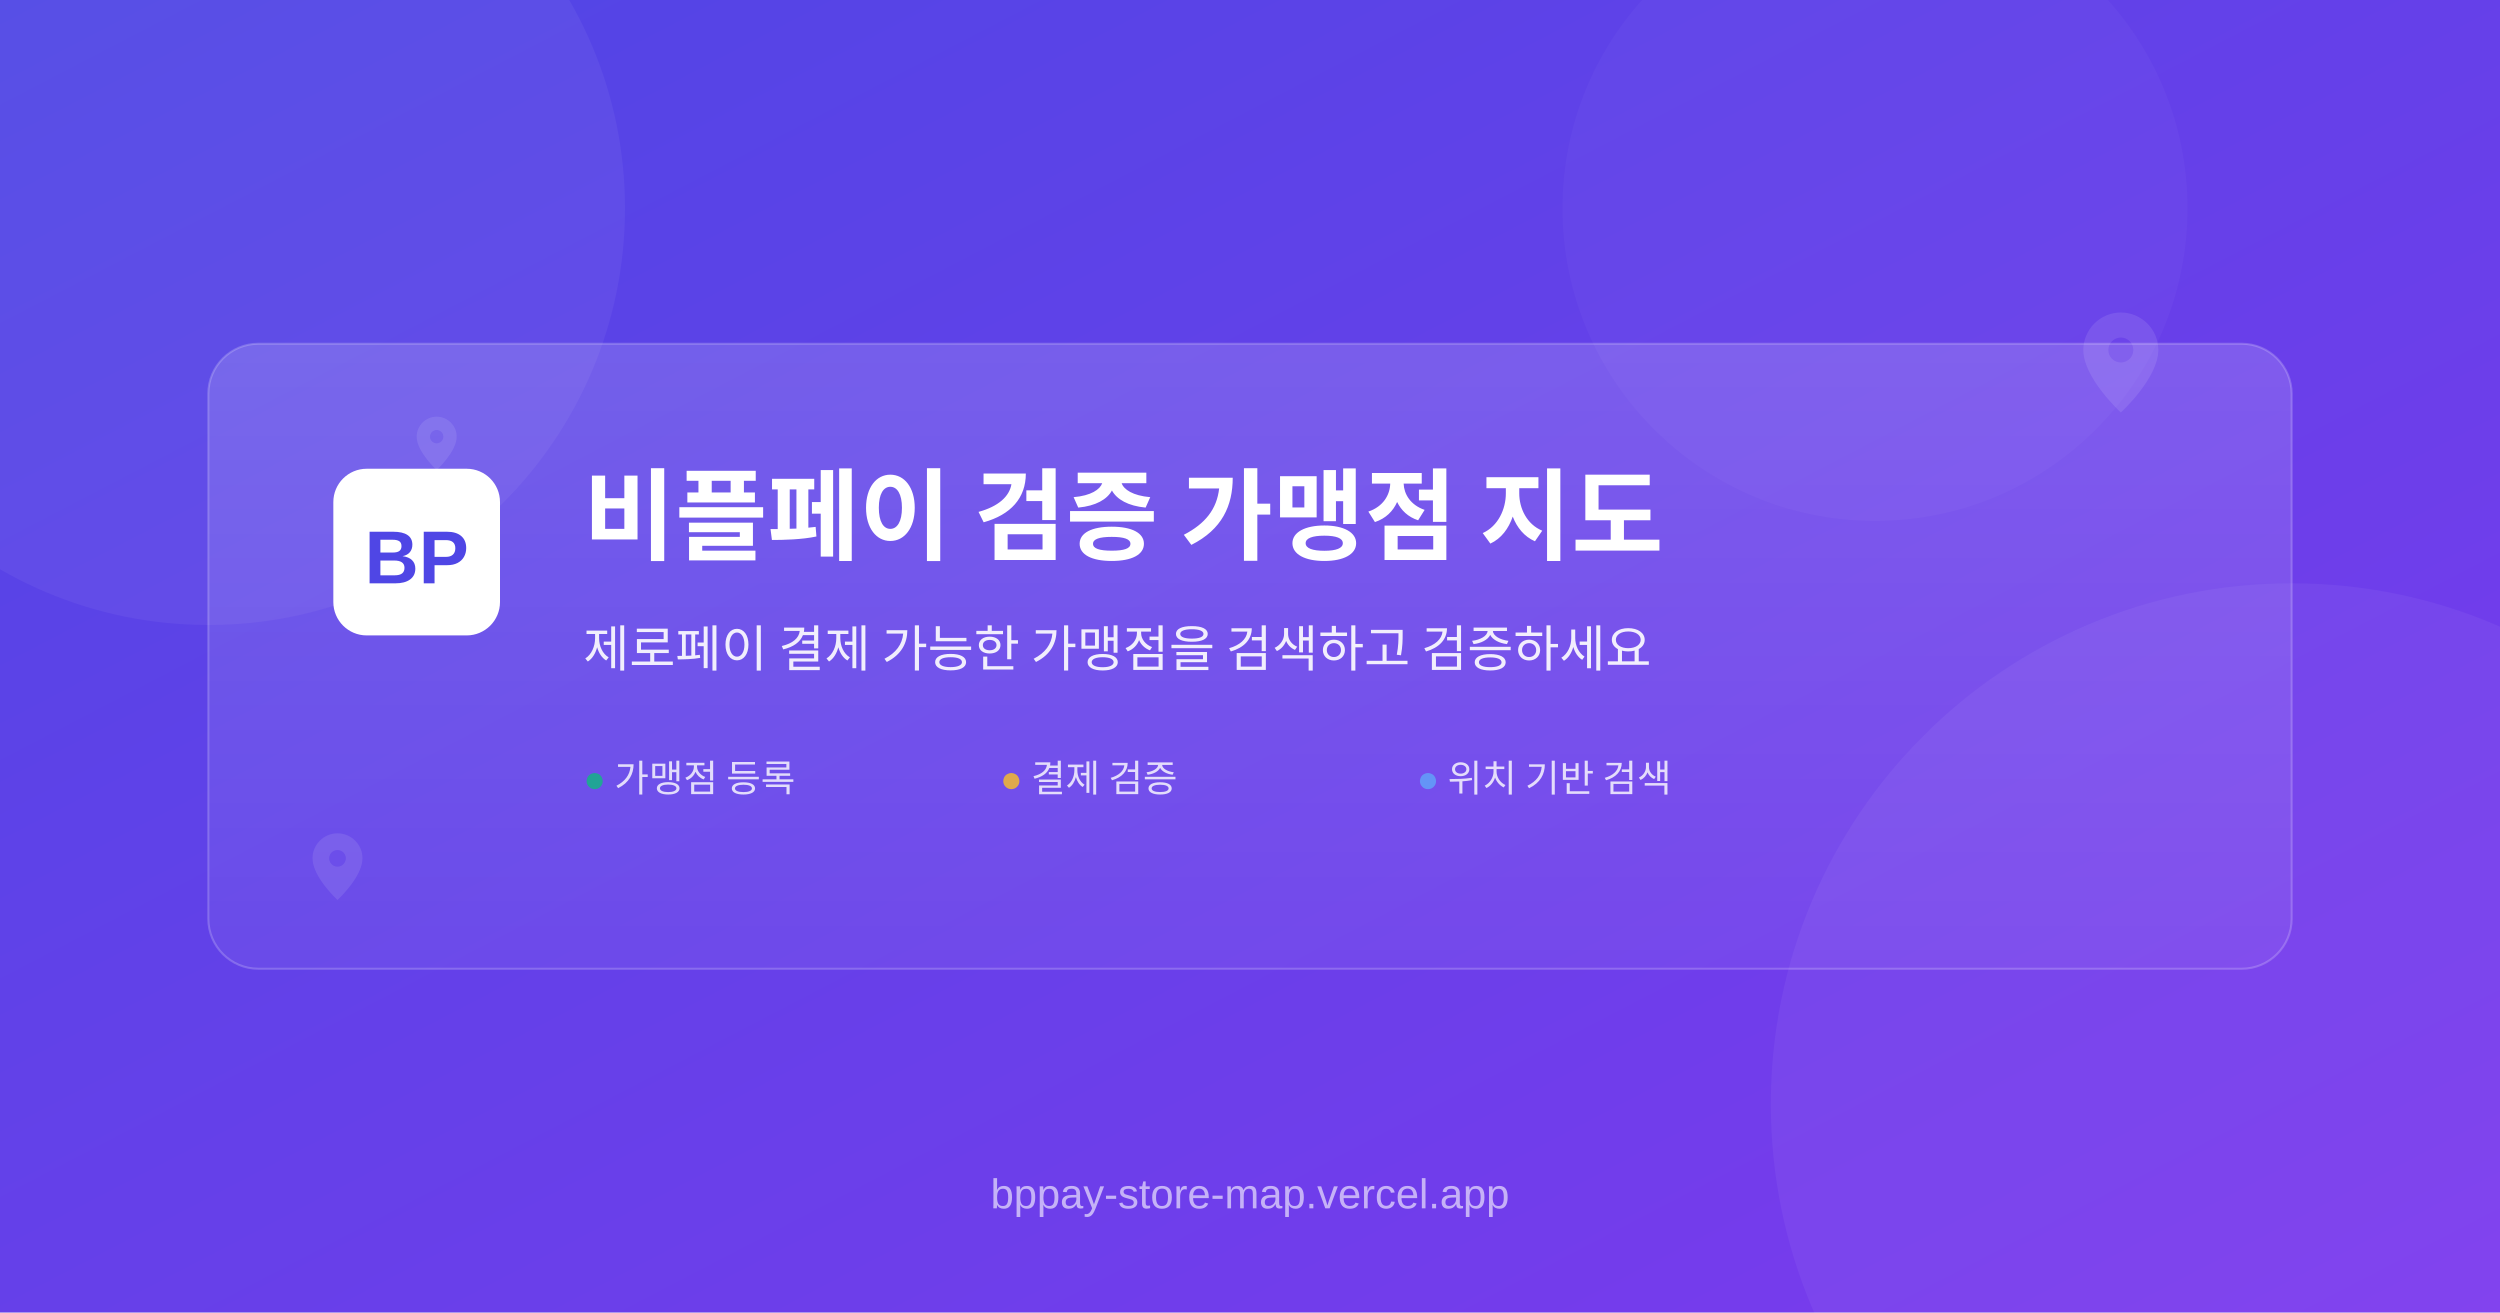
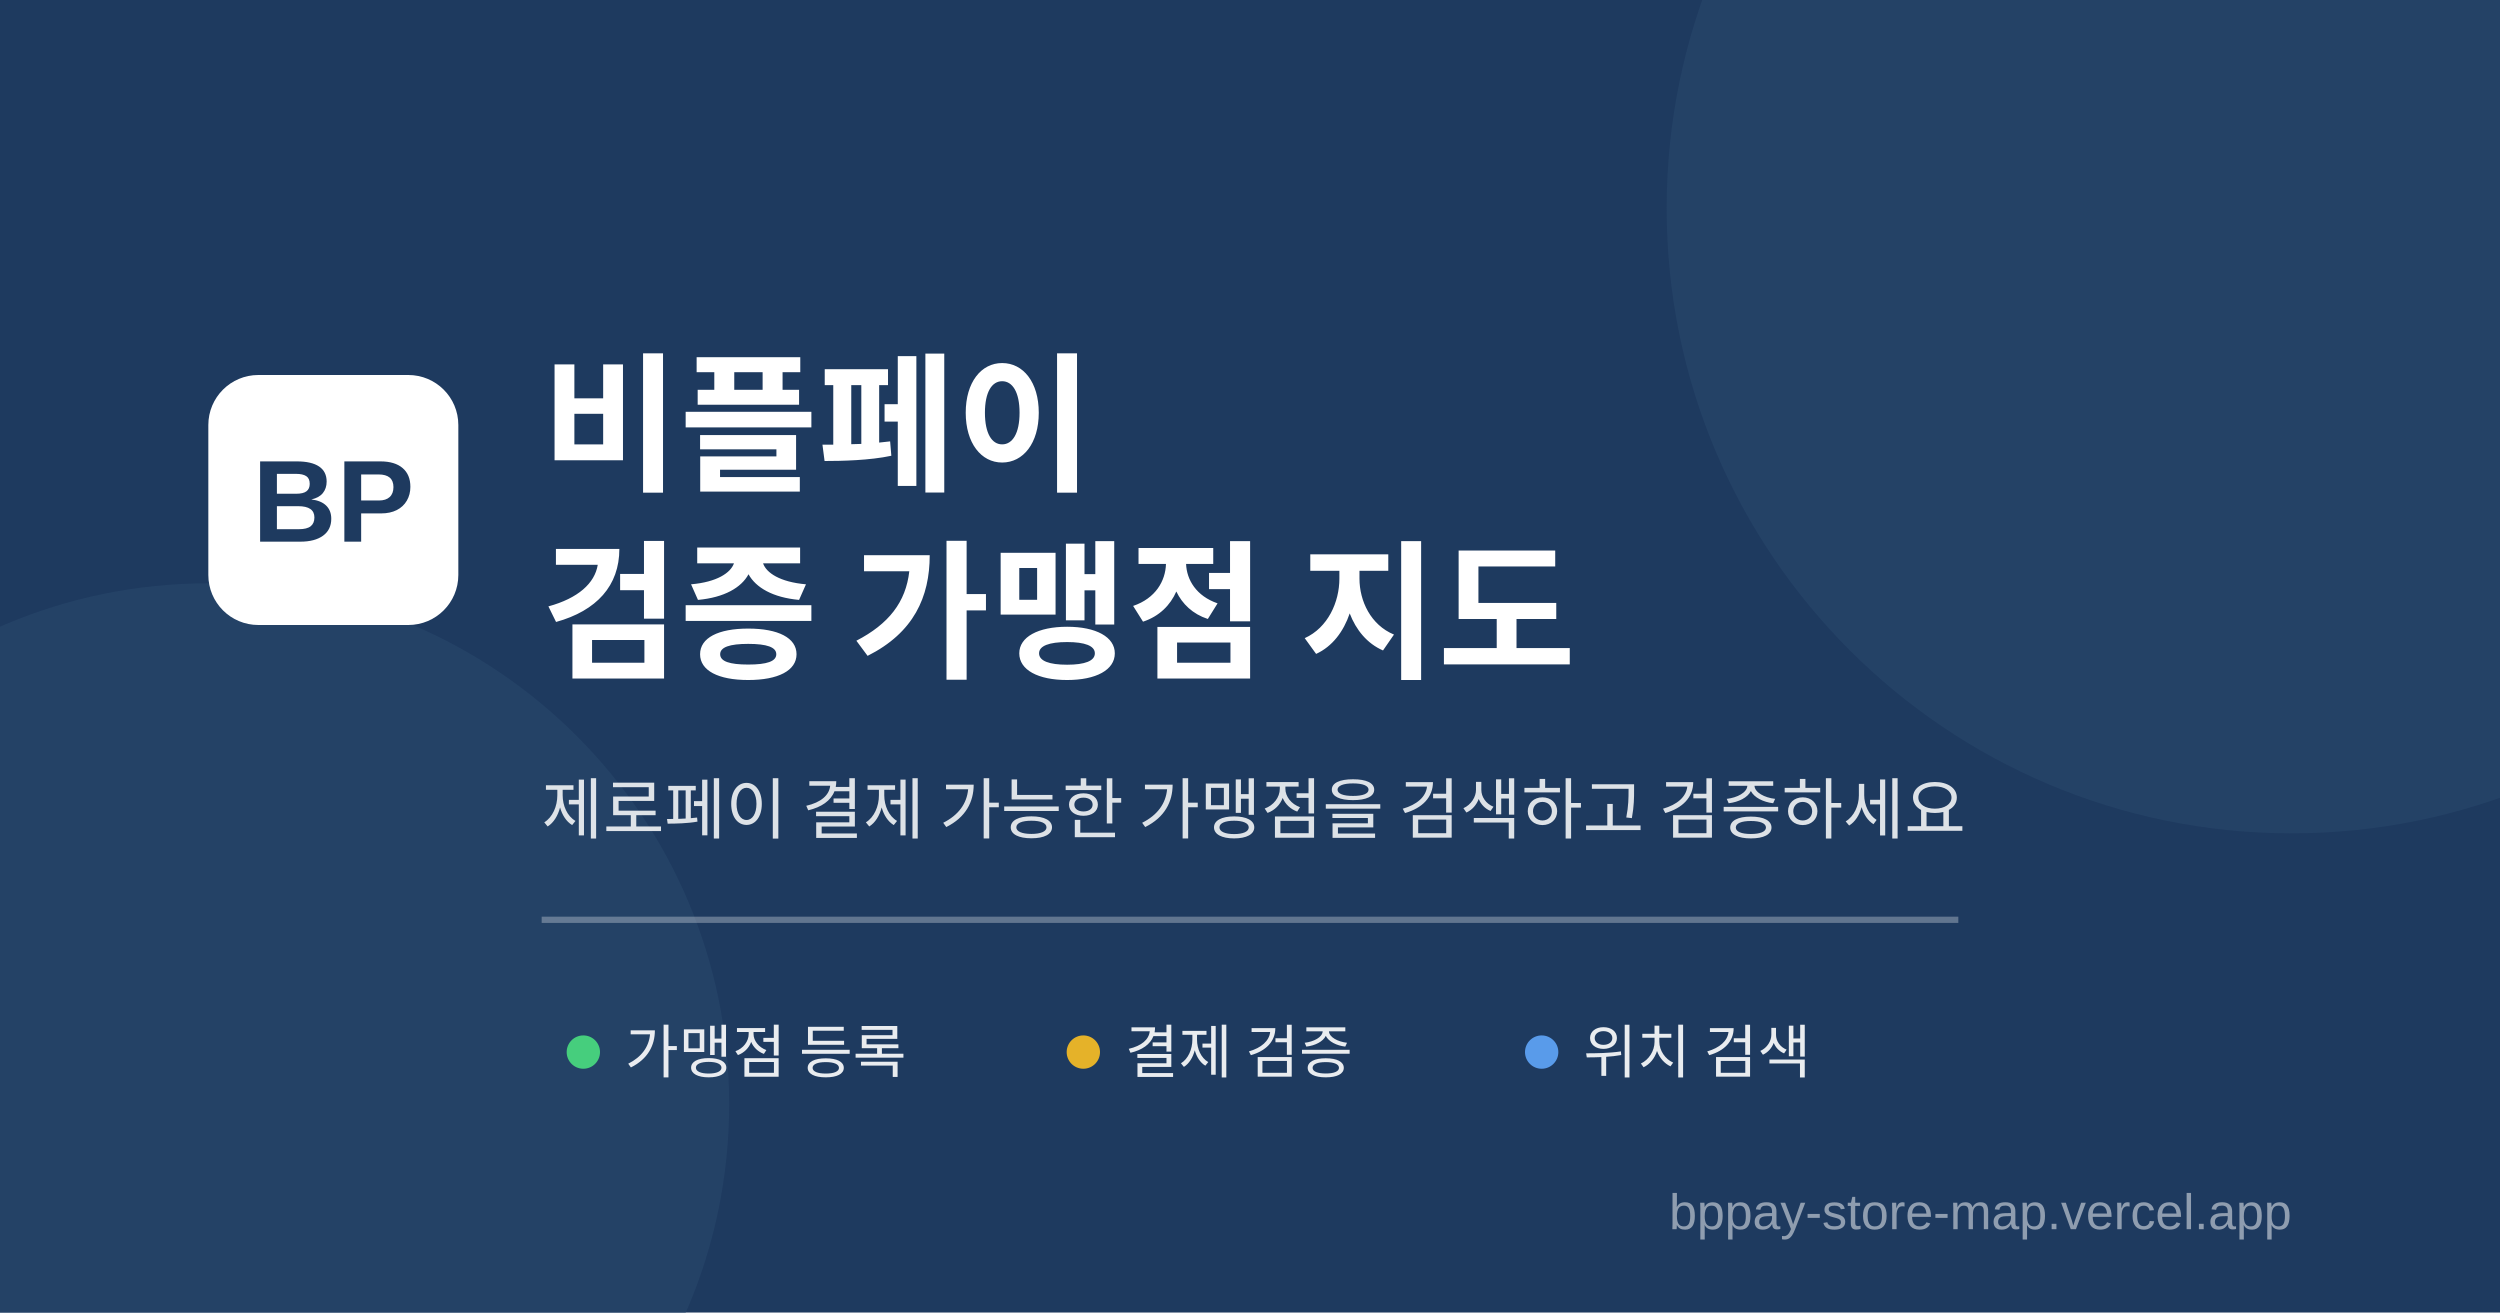
<svg xmlns="http://www.w3.org/2000/svg" width="1200" height="630" viewBox="0 0 1200 630" fill="none">
-   <defs>
-     <linearGradient id="bgGradient" x1="0%" y1="0%" x2="100%" y2="100%">
-       <stop offset="0%" style="stop-color:#4F46E5;stop-opacity:1" />
-       <stop offset="100%" style="stop-color:#7C3AED;stop-opacity:1" />
-     </linearGradient>
-     <linearGradient id="cardGradient" x1="0%" y1="0%" x2="0%" y2="100%">
-       <stop offset="0%" style="stop-color:#ffffff;stop-opacity:0.15" />
-       <stop offset="100%" style="stop-color:#ffffff;stop-opacity:0.05" />
-     </linearGradient>
-   </defs>
-   <rect width="1200" height="630" fill="url(#bgGradient)" />
-   <circle cx="100" cy="100" r="200" fill="white" fill-opacity="0.05" />
-   <circle cx="1100" cy="530" r="250" fill="white" fill-opacity="0.05" />
-   <circle cx="900" cy="100" r="150" fill="white" fill-opacity="0.03" />
-   <g fill="white" fill-opacity="0.1">
-     <path transform="translate(150, 400)" d="M12 0C5.4 0 0 5.4 0 12c0 9 12 20 12 20s12-11 12-20c0-6.6-5.4-12-12-12zm0 16c-2.2 0-4-1.8-4-4s1.8-4 4-4 4 1.8 4 4-1.8 4-4 4z" />
-     <path transform="translate(1000, 150) scale(1.5)" d="M12 0C5.4 0 0 5.4 0 12c0 9 12 20 12 20s12-11 12-20c0-6.6-5.4-12-12-12zm0 16c-2.2 0-4-1.8-4-4s1.8-4 4-4 4 1.8 4 4-1.8 4-4 4z" />
-     <path transform="translate(200, 200) scale(0.8)" d="M12 0C5.4 0 0 5.4 0 12c0 9 12 20 12 20s12-11 12-20c0-6.6-5.4-12-12-12zm0 16c-2.2 0-4-1.8-4-4s1.8-4 4-4 4 1.8 4 4-1.8 4-4 4z" />
+   <rect width="1200" height="630" fill="#1E3A5F" />
+   <circle cx="1100" cy="100" r="300" fill="#2A4A6F" fill-opacity="0.5" />
+   <circle cx="100" cy="530" r="250" fill="#2A4A6F" fill-opacity="0.5" />
+   <rect x="100" y="180" width="120" height="120" rx="24" fill="white" />
+   <text x="160" y="260" font-family="Arial Black, Arial, sans-serif" font-size="56" font-weight="900" fill="#1E3A5F" text-anchor="middle">BP</text>
+   <text x="260" y="230" font-family="Arial Black, Arial, sans-serif" font-size="72" font-weight="900" fill="white">비플페이</text>
+   <text x="260" y="320" font-family="Arial Black, Arial, sans-serif" font-size="72" font-weight="900" fill="white">검증 가맹점 지도</text>
+   <text x="260" y="400" font-family="Arial, sans-serif" font-size="32" fill="white" fill-opacity="0.85">제로페이 결제 가능한 가맹점을 검색하고 검증하세요</text>
+   <rect x="260" y="440" width="680" height="3" fill="white" fill-opacity="0.3" />
+   <g font-family="Arial, sans-serif" font-size="28" fill="white" fill-opacity="0.9">
+     <circle cx="280" cy="505" r="8" fill="#4ADE80" />
+     <text x="300" y="515">가맹점 등록</text>
+     <circle cx="520" cy="505" r="8" fill="#FBBF24" />
+     <text x="540" y="515">결제 검증</text>
+     <circle cx="740" cy="505" r="8" fill="#60A5FA" />
+     <text x="760" y="515">위치 검색</text>
  </g>
-   <rect x="100" y="165" width="1000" height="300" rx="24" fill="url(#cardGradient)" stroke="white" stroke-opacity="0.2" stroke-width="1" />
-   <rect x="160" y="225" width="80" height="80" rx="16" fill="white" />
-   <text x="200" y="280" font-family="Arial, sans-serif" font-size="36" font-weight="bold" fill="#4F46E5" text-anchor="middle">BP</text>
-   <text x="280" y="265" font-family="Arial, sans-serif" font-size="48" font-weight="bold" fill="white">비플페이 검증 가맹점 지도</text>
-   <text x="280" y="320" font-family="Arial, sans-serif" font-size="24" fill="white" fill-opacity="0.9">제로페이 결제 가능한 가맹점을 검색하고 검증하세요</text>
-   <g font-family="Arial, sans-serif" font-size="18" fill="white" fill-opacity="0.8">
-     <text x="280" y="380">
-       <tspan fill="#10B981">●</tspan> 가맹점 등록
-     </text>
-     <text x="480" y="380">
-       <tspan fill="#FBBF24">●</tspan> 결제 검증
-     </text>
-     <text x="680" y="380">
-       <tspan fill="#60A5FA">●</tspan> 위치 기반 검색
-     </text>
-   </g>
-   <text x="600" y="580" font-family="Arial, sans-serif" font-size="20" fill="white" fill-opacity="0.6" text-anchor="middle">bppay-store-map.vercel.app</text>
+   <text x="1100" y="590" font-family="Arial, sans-serif" font-size="24" fill="white" fill-opacity="0.5" text-anchor="end">bppay-store-map.vercel.app</text>
</svg>
